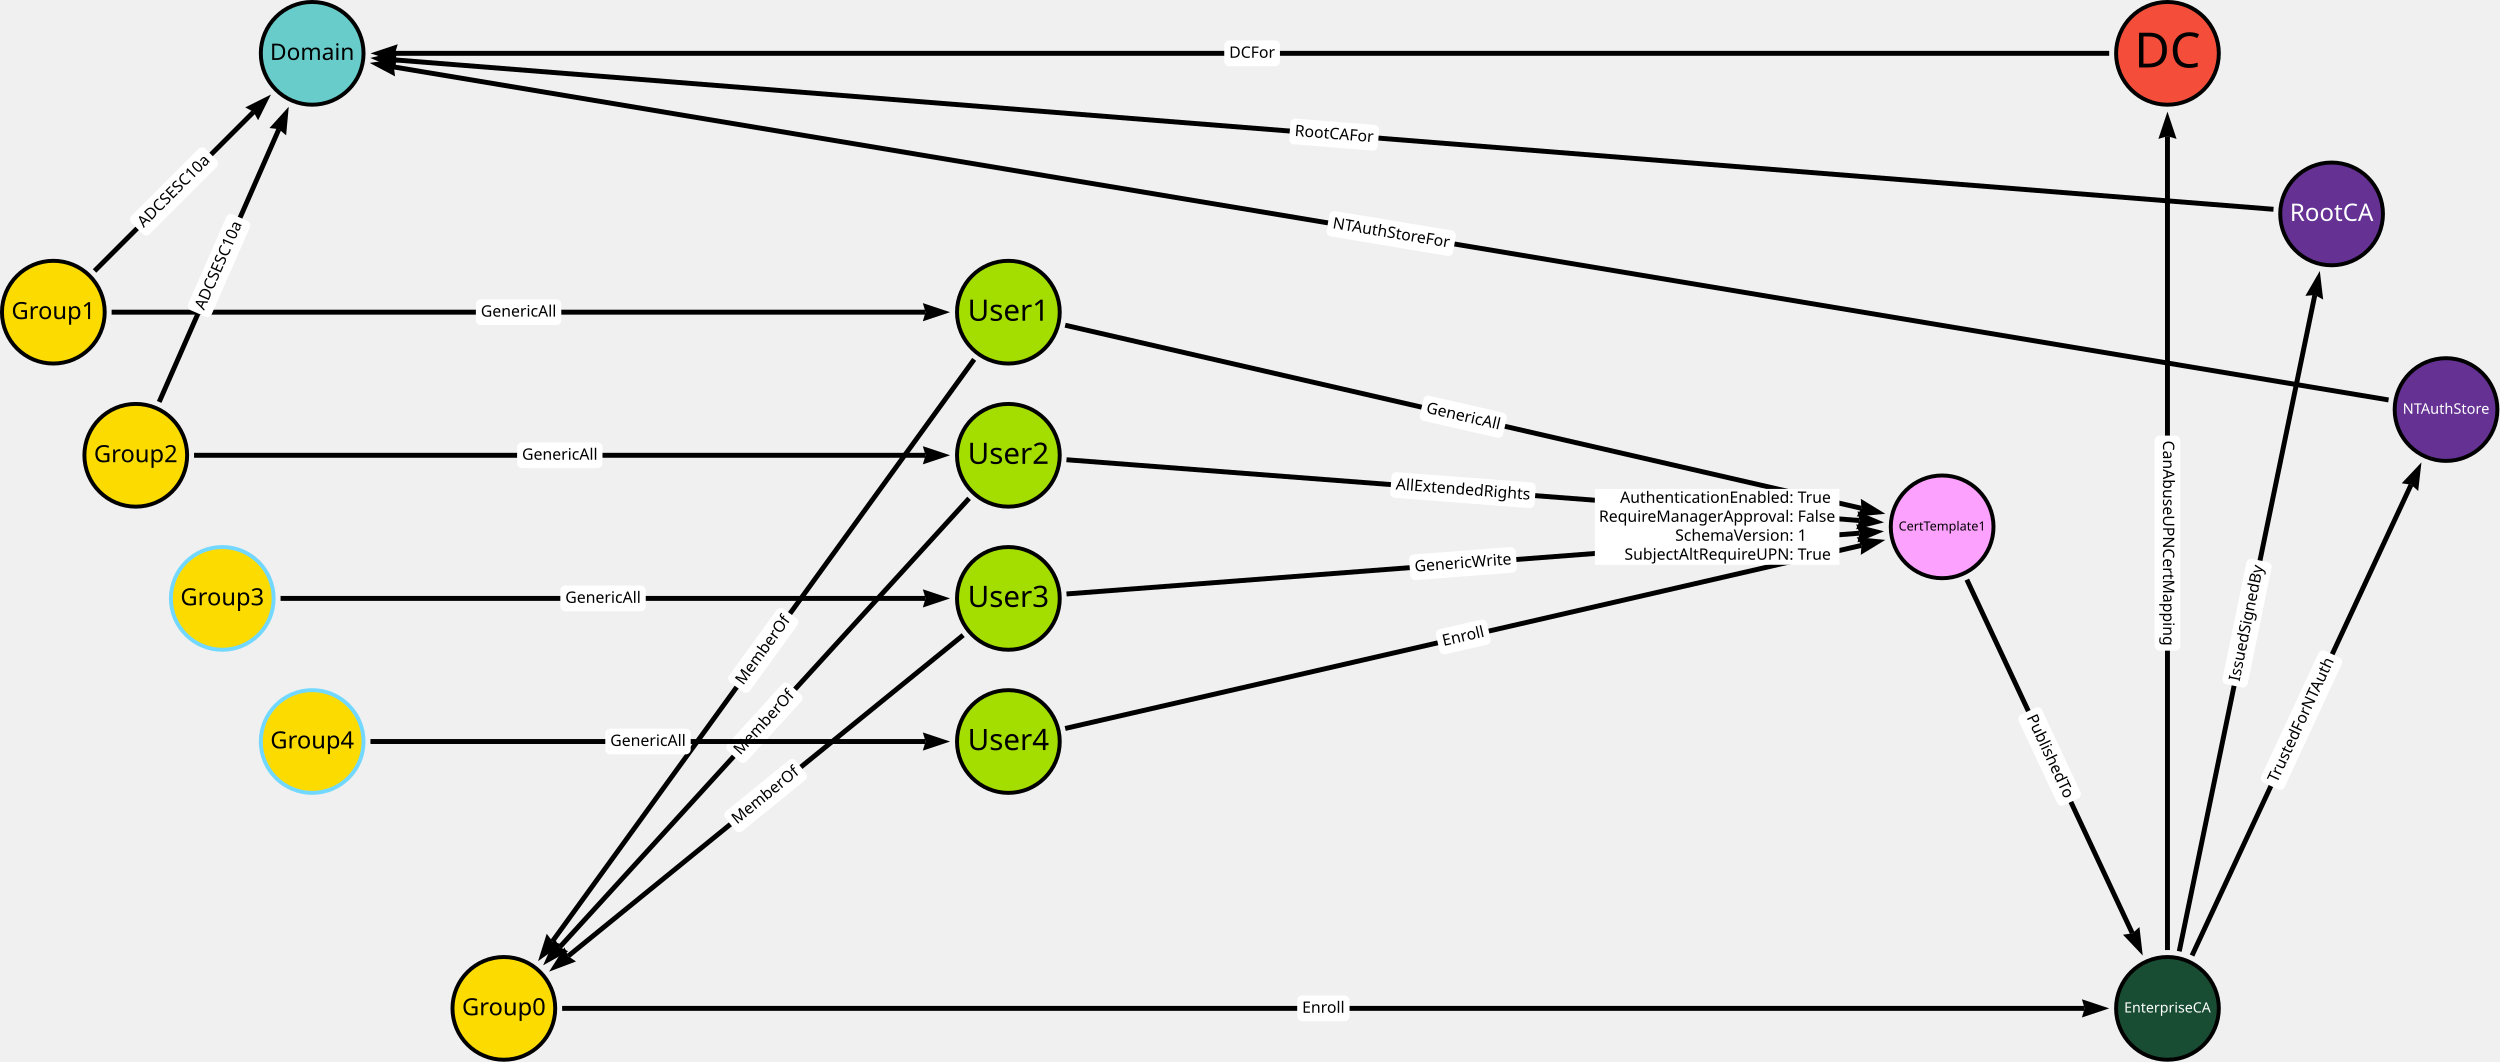
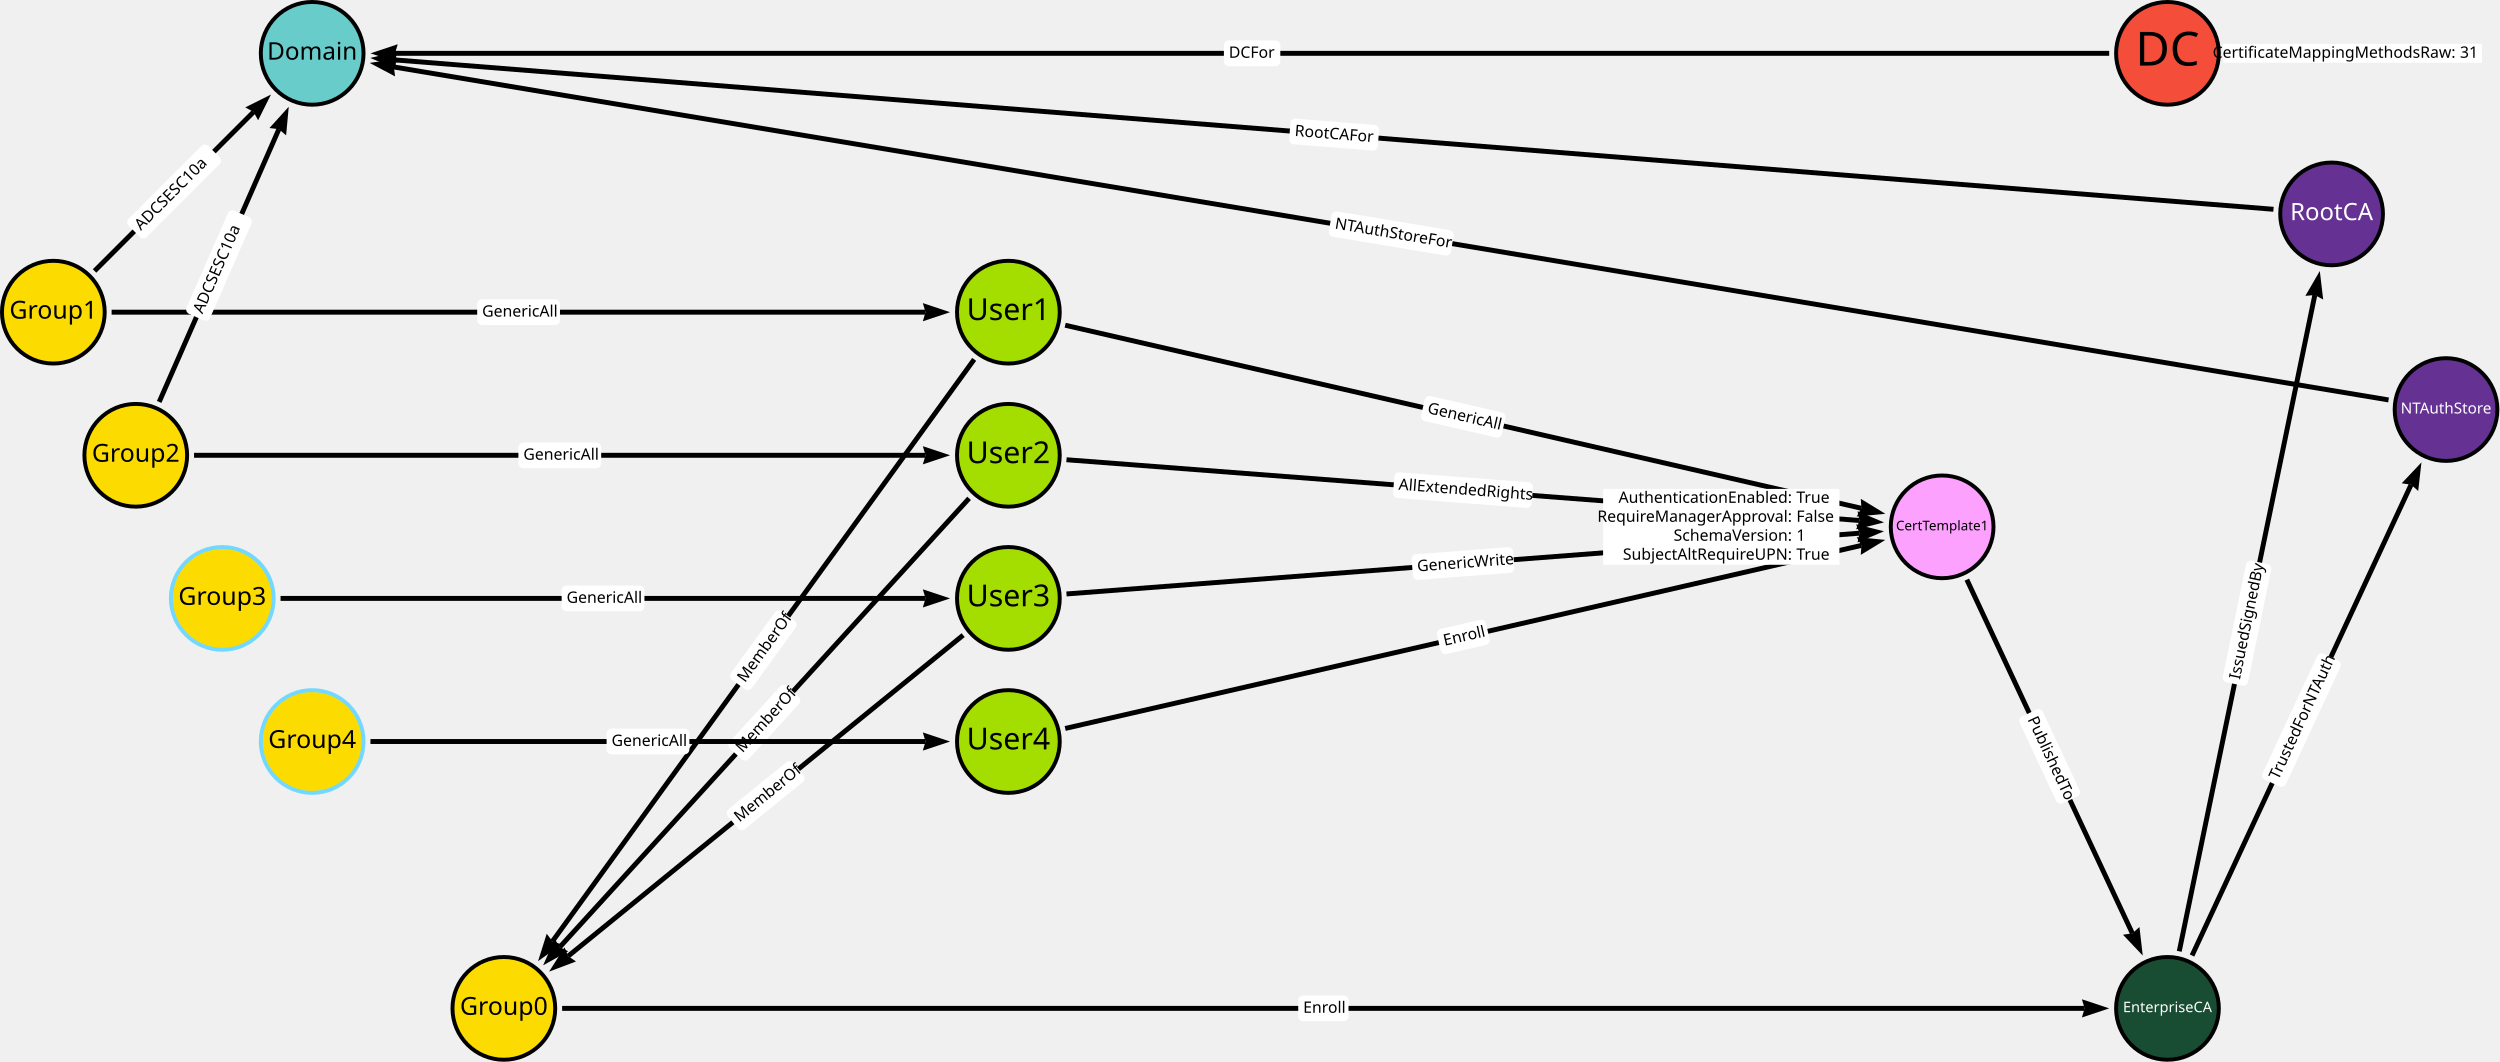
<svg xmlns="http://www.w3.org/2000/svg" width="2531" height="1075" viewBox="0 0 2531 1075">
  <defs>
    <style type="text/css" />
  </defs>
  <g transform="translate(-21 4) scale(1)">
    <g class="relationship">
      <g transform="translate(2381.503 212.5597) rotate(-175.4538)" stroke-width="5" stroke="#000000">
        <path d="M 59 0 L 1967.045 0" />
        <polygon points="-24.862,0 -27.625,9.208 0,0 -27.625,-9.208" fill="#000000" transform="translate(1991.908 0) rotate(0)" stroke="none" />
      </g>
      <g transform="translate(1371.667 132.2652) rotate(4.546165) translate(0 -13)">
        <g transform="translate(0 0)">
-           <g transform="translate(-45.00834 0)" fill="#ffffff" stroke="#000000" stroke-width="0">
-             <rect x="0" y="0" width="90.017" height="26" rx="5" ry="5" stroke="none" />
+           <g transform="translate(-45.01172 0)" fill="#ffffff" stroke="#000000" stroke-width="0">
+             <rect x="0" y="0" width="90.023" height="26" rx="5" ry="5" stroke="none" />
            <text xml:space="preserve" x="5" y="17.5" stroke="none" text-anchor="left" font-family="sans-serif" font-size="16" font-weight="normal" fill="#000000">RootCAFor</text>
          </g>
        </g>
      </g>
    </g>
    <g class="relationship">
      <g transform="translate(2215.339 1016.879) rotate(-78.32755)" stroke-width="5" stroke="#000000">
        <path d="M 59 0 L 737.442 0" />
        <polygon points="-24.862,0 -27.625,9.208 0,0 -27.625,-9.208" fill="#000000" transform="translate(762.3037 0) rotate(0)" stroke="none" />
      </g>
      <g transform="translate(2295.906 626.8934) rotate(-78.32755) translate(0 -13)">
        <g transform="translate(0 0)">
-           <g transform="translate(-64.76667 0)" fill="#ffffff" stroke="#000000" stroke-width="0">
-             <rect x="0" y="0" width="129.533" height="26" rx="5" ry="5" stroke="none" />
+           <g transform="translate(-62.81641 0)" fill="#ffffff" stroke="#000000" stroke-width="0">
+             <rect x="0" y="0" width="125.633" height="26" rx="5" ry="5" stroke="none" />
            <text xml:space="preserve" x="5" y="17.5" stroke="none" text-anchor="left" font-family="sans-serif" font-size="16" font-weight="normal" fill="#000000">IssuedSignedBy</text>
          </g>
        </g>
      </g>
    </g>
    <g class="relationship">
      <g transform="translate(2497.366 410.6273) rotate(-170.5229)" stroke-width="5" stroke="#000000">
        <path d="M 59 0 L 2106.35 0" />
        <polygon points="-24.862,0 -27.625,9.208 0,0 -27.625,-9.208" fill="#000000" transform="translate(2131.212 0) rotate(0)" stroke="none" />
      </g>
      <g transform="translate(1429.468 232.3605) rotate(9.477136) translate(0 -13)">
        <g transform="translate(0 0)">
-           <g transform="translate(-64.925 0)" fill="#ffffff" stroke="#000000" stroke-width="0">
-             <rect x="0" y="0" width="129.85" height="26" rx="5" ry="5" stroke="none" />
+           <g transform="translate(-62.64844 0)" fill="#ffffff" stroke="#000000" stroke-width="0">
+             <rect x="0" y="0" width="125.297" height="26" rx="5" ry="5" stroke="none" />
            <text xml:space="preserve" x="5" y="17.5" stroke="none" text-anchor="left" font-family="sans-serif" font-size="16" font-weight="normal" fill="#000000">NTAuthStoreFor</text>
          </g>
        </g>
      </g>
    </g>
    <g class="relationship">
      <g transform="translate(2215.339 1016.879) rotate(-65.05224)" stroke-width="5" stroke="#000000">
        <path d="M 59 0 L 584.779 0" />
        <polygon points="-24.862,0 -27.625,9.208 0,0 -27.625,-9.208" fill="#000000" transform="translate(609.6408 0) rotate(0)" stroke="none" />
      </g>
      <g transform="translate(2351.11 725.0243) rotate(-65.05224) translate(0 -13)">
        <g transform="translate(0 0)">
-           <g transform="translate(-73.59167 0)" fill="#ffffff" stroke="#000000" stroke-width="0">
-             <rect x="0" y="0" width="147.183" height="26" rx="5" ry="5" stroke="none" />
+           <g transform="translate(-70.35156 0)" fill="#ffffff" stroke="#000000" stroke-width="0">
+             <rect x="0" y="0" width="140.703" height="26" rx="5" ry="5" stroke="none" />
            <text xml:space="preserve" x="5" y="17.5" stroke="none" text-anchor="left" font-family="sans-serif" font-size="16" font-weight="normal" fill="#000000">TrustedForNTAuth</text>
-           </g>
-         </g>
-       </g>
-     </g>
-     <g class="relationship">
-       <g transform="translate(2215.339 1016.879) rotate(-90)" stroke-width="5" stroke="#000000">
-         <path d="M 59 0 L 883.017 0" />
-         <polygon points="-24.862,0 -27.625,9.208 0,0 -27.625,-9.208" fill="#000000" transform="translate(907.879 0) rotate(0)" stroke="none" />
-       </g>
-       <g transform="translate(2215.339 545.8706) rotate(90) translate(0 -13)">
-         <g transform="translate(0 0)">
-           <g transform="translate(-108.8417 0)" fill="#ffffff" stroke="#000000" stroke-width="0">
-             <rect x="0" y="0" width="217.683" height="26" rx="5" ry="5" stroke="none" />
-             <text xml:space="preserve" x="5" y="17.5" stroke="none" text-anchor="left" font-family="sans-serif" font-size="16" font-weight="normal" fill="#000000">CanAbuseUPNCertMapping</text>
          </g>
        </g>
      </g>
    </g>
    <g class="relationship">
      <g transform="translate(2215.339 50) rotate(180)" stroke-width="5" stroke="#000000">
        <path d="M 59 0 L 1794.43 0" />
        <polygon points="-24.862,0 -27.625,9.208 0,0 -27.625,-9.208" fill="#000000" transform="translate(1819.292 0) rotate(0)" stroke="none" />
      </g>
      <g transform="translate(1288.624 50) rotate(360) translate(0 -13)">
        <g transform="translate(0 0)">
-           <g transform="translate(-28.19167 0)" fill="#ffffff" stroke="#000000" stroke-width="0">
-             <rect x="0" y="0" width="56.383" height="26" rx="5" ry="5" stroke="none" />
+           <g transform="translate(-28.55469 0)" fill="#ffffff" stroke="#000000" stroke-width="0">
+             <rect x="0" y="0" width="57.109" height="26" rx="5" ry="5" stroke="none" />
            <text xml:space="preserve" x="5" y="17.5" stroke="none" text-anchor="left" font-family="sans-serif" font-size="16" font-weight="normal" fill="#000000">DCFor</text>
          </g>
        </g>
      </g>
    </g>
    <g class="relationship">
      <g transform="translate(531.0993 1016.879) rotate(0)" stroke-width="5" stroke="#000000">
        <path d="M 59 0 L 1600.378 0" />
        <polygon points="-24.862,0 -27.625,9.208 0,0 -27.625,-9.208" fill="#000000" transform="translate(1625.24 0) rotate(0)" stroke="none" />
      </g>
      <g transform="translate(1360.788 1016.879) rotate(0) translate(0 -13)">
        <g transform="translate(0 0)">
-           <g transform="translate(-26.50833 0)" fill="#ffffff" stroke="#000000" stroke-width="0">
-             <rect x="0" y="0" width="53.017" height="26" rx="5" ry="5" stroke="none" />
+           <g transform="translate(-25.45312 0)" fill="#ffffff" stroke="#000000" stroke-width="0">
+             <rect x="0" y="0" width="50.906" height="26" rx="5" ry="5" stroke="none" />
            <text xml:space="preserve" x="5" y="17.5" stroke="none" text-anchor="left" font-family="sans-serif" font-size="16" font-weight="normal" fill="#000000">Enroll</text>
          </g>
        </g>
      </g>
    </g>
    <g class="relationship">
      <g transform="translate(1987.217 529.3783) rotate(64.92312)" stroke-width="5" stroke="#000000">
        <path d="M 59 0 L 454.373 0" />
        <polygon points="-24.862,0 -27.625,9.208 0,0 -27.625,-9.208" fill="#000000" transform="translate(479.2348 0) rotate(0)" stroke="none" />
      </g>
      <g transform="translate(2096.009 761.8693) rotate(64.92312) translate(0 -13)">
        <g transform="translate(0 0)">
-           <g transform="translate(-50.76667 0)" fill="#ffffff" stroke="#000000" stroke-width="0">
-             <rect x="0" y="0" width="101.533" height="26" rx="5" ry="5" stroke="none" />
+           <g transform="translate(-48.58594 0)" fill="#ffffff" stroke="#000000" stroke-width="0">
+             <rect x="0" y="0" width="97.172" height="26" rx="5" ry="5" stroke="none" />
            <text xml:space="preserve" x="5" y="17.5" stroke="none" text-anchor="left" font-family="sans-serif" font-size="16" font-weight="normal" fill="#000000">PublishedTo</text>
          </g>
        </g>
      </g>
    </g>
    <g class="relationship">
      <g transform="translate(1041.879 312.0475) rotate(12.94718)" stroke-width="5" stroke="#000000">
        <path d="M 59 0 L 886.136 0" />
        <polygon points="-24.862,0 -27.625,9.208 0,0 -27.625,-9.208" fill="#000000" transform="translate(910.9984 0) rotate(0)" stroke="none" />
      </g>
      <g transform="translate(1502.433 417.9277) rotate(12.94718) translate(0 -13)">
        <g transform="translate(0 0)">
-           <g transform="translate(-43.23333 0)" fill="#ffffff" stroke="#000000" stroke-width="0">
-             <rect x="0" y="0" width="86.467" height="26" rx="5" ry="5" stroke="none" />
+           <g transform="translate(-41.90234 0)" fill="#ffffff" stroke="#000000" stroke-width="0">
+             <rect x="0" y="0" width="83.805" height="26" rx="5" ry="5" stroke="none" />
            <text xml:space="preserve" x="5" y="17.5" stroke="none" text-anchor="left" font-family="sans-serif" font-size="16" font-weight="normal" fill="#000000">GenericAll</text>
          </g>
        </g>
      </g>
    </g>
    <g class="relationship">
      <g transform="translate(1041.879 312.0475) rotate(125.9302)" stroke-width="5" stroke="#000000">
        <path d="M 59 0 L 786.588 0" />
        <polygon points="-24.862,0 -27.625,9.208 0,0 -27.625,-9.208" fill="#000000" transform="translate(811.4501 0) rotate(0)" stroke="none" />
      </g>
      <g transform="translate(793.7837 654.3974) rotate(305.9302) translate(0 -13)">
        <g transform="translate(0 0)">
-           <g transform="translate(-45.975 0)" fill="#ffffff" stroke="#000000" stroke-width="0">
-             <rect x="0" y="0" width="91.95" height="26" rx="5" ry="5" stroke="none" />
+           <g transform="translate(-42.78516 0)" fill="#ffffff" stroke="#000000" stroke-width="0">
+             <rect x="0" y="0" width="85.57" height="26" rx="5" ry="5" stroke="none" />
            <text xml:space="preserve" x="5" y="17.5" stroke="none" text-anchor="left" font-family="sans-serif" font-size="16" font-weight="normal" fill="#000000">MemberOf</text>
          </g>
        </g>
      </g>
    </g>
    <g class="relationship">
      <g transform="translate(1041.879 456.9347) rotate(4.382152)" stroke-width="5" stroke="#000000">
        <path d="M 59 0 L 864.248 0" />
        <polygon points="-24.862,0 -27.625,9.208 0,0 -27.625,-9.208" fill="#000000" transform="translate(889.1098 0) rotate(0)" stroke="none" />
      </g>
      <g transform="translate(1502.153 492.2066) rotate(4.382152) translate(0 -13)">
        <g transform="translate(0 0)">
-           <g transform="translate(-73.23333 0)" fill="#ffffff" stroke="#000000" stroke-width="0">
-             <rect x="0" y="0" width="146.467" height="26" rx="5" ry="5" stroke="none" />
+           <g transform="translate(-70.37109 0)" fill="#ffffff" stroke="#000000" stroke-width="0">
+             <rect x="0" y="0" width="140.742" height="26" rx="5" ry="5" stroke="none" />
            <text xml:space="preserve" x="5" y="17.5" stroke="none" text-anchor="left" font-family="sans-serif" font-size="16" font-weight="normal" fill="#000000">AllExtendedRights</text>
          </g>
        </g>
      </g>
    </g>
    <g class="relationship">
      <g transform="translate(1041.879 456.9347) rotate(132.371)" stroke-width="5" stroke="#000000">
        <path d="M 59 0 L 674.052 0" />
        <polygon points="-24.862,0 -27.625,9.208 0,0 -27.625,-9.208" fill="#000000" transform="translate(698.914 0) rotate(0)" stroke="none" />
      </g>
      <g transform="translate(794.8668 727.7228) rotate(312.371) translate(0 -13)">
        <g transform="translate(0 0)">
-           <g transform="translate(-45.975 0)" fill="#ffffff" stroke="#000000" stroke-width="0">
-             <rect x="0" y="0" width="91.95" height="26" rx="5" ry="5" stroke="none" />
+           <g transform="translate(-42.78516 0)" fill="#ffffff" stroke="#000000" stroke-width="0">
+             <rect x="0" y="0" width="85.57" height="26" rx="5" ry="5" stroke="none" />
            <text xml:space="preserve" x="5" y="17.5" stroke="none" text-anchor="left" font-family="sans-serif" font-size="16" font-weight="normal" fill="#000000">MemberOf</text>
          </g>
        </g>
      </g>
    </g>
    <g class="relationship">
      <g transform="translate(1041.879 601.8218) rotate(-4.382152)" stroke-width="5" stroke="#000000">
        <path d="M 59 0 L 864.248 0" />
        <polygon points="-24.862,0 -27.625,9.208 0,0 -27.625,-9.208" fill="#000000" transform="translate(889.1098 0) rotate(0)" stroke="none" />
      </g>
      <g transform="translate(1502.153 566.5499) rotate(-4.382152) translate(0 -13)">
        <g transform="translate(0 0)">
-           <g transform="translate(-54.11666 0)" fill="#ffffff" stroke="#000000" stroke-width="0">
-             <rect x="0" y="0" width="108.233" height="26" rx="5" ry="5" stroke="none" />
+           <g transform="translate(-51.53125 0)" fill="#ffffff" stroke="#000000" stroke-width="0">
+             <rect x="0" y="0" width="103.062" height="26" rx="5" ry="5" stroke="none" />
            <text xml:space="preserve" x="5" y="17.5" stroke="none" text-anchor="left" font-family="sans-serif" font-size="16" font-weight="normal" fill="#000000">GenericWrite</text>
          </g>
        </g>
      </g>
    </g>
    <g class="relationship">
      <g transform="translate(1041.879 601.8218) rotate(140.9029)" stroke-width="5" stroke="#000000">
        <path d="M 59 0 L 574.293 0" />
        <polygon points="-24.862,0 -27.625,9.208 0,0 -27.625,-9.208" fill="#000000" transform="translate(599.1553 0) rotate(0)" stroke="none" />
      </g>
      <g transform="translate(796.1366 801.5109) rotate(320.9029) translate(0 -13)">
        <g transform="translate(0 0)">
-           <g transform="translate(-45.975 0)" fill="#ffffff" stroke="#000000" stroke-width="0">
-             <rect x="0" y="0" width="91.95" height="26" rx="5" ry="5" stroke="none" />
+           <g transform="translate(-42.78516 0)" fill="#ffffff" stroke="#000000" stroke-width="0">
+             <rect x="0" y="0" width="85.57" height="26" rx="5" ry="5" stroke="none" />
            <text xml:space="preserve" x="5" y="17.5" stroke="none" text-anchor="left" font-family="sans-serif" font-size="16" font-weight="normal" fill="#000000">MemberOf</text>
          </g>
        </g>
      </g>
    </g>
    <g class="relationship">
      <g transform="translate(1041.879 746.709) rotate(-12.94718)" stroke-width="5" stroke="#000000">
        <path d="M 59 0 L 886.136 0" />
        <polygon points="-24.862,0 -27.625,9.208 0,0 -27.625,-9.208" fill="#000000" transform="translate(910.9984 0) rotate(0)" stroke="none" />
      </g>
      <g transform="translate(1502.433 640.8289) rotate(-12.94718) translate(0 -13)">
        <g transform="translate(0 0)">
-           <g transform="translate(-26.50833 0)" fill="#ffffff" stroke="#000000" stroke-width="0">
-             <rect x="0" y="0" width="53.017" height="26" rx="5" ry="5" stroke="none" />
+           <g transform="translate(-25.45312 0)" fill="#ffffff" stroke="#000000" stroke-width="0">
+             <rect x="0" y="0" width="50.906" height="26" rx="5" ry="5" stroke="none" />
            <text xml:space="preserve" x="5" y="17.5" stroke="none" text-anchor="left" font-family="sans-serif" font-size="16" font-weight="normal" fill="#000000">Enroll</text>
          </g>
        </g>
      </g>
    </g>
    <g class="relationship">
      <g transform="translate(75 312.0475) rotate(0)" stroke-width="5" stroke="#000000">
        <path d="M 59 0 L 883.017 0" />
        <polygon points="-24.862,0 -27.625,9.208 0,0 -27.625,-9.208" fill="#000000" transform="translate(907.879 0) rotate(0)" stroke="none" />
      </g>
      <g transform="translate(546.0084 312.0475) rotate(0) translate(0 -13)">
        <g transform="translate(0 0)">
-           <g transform="translate(-43.23333 0)" fill="#ffffff" stroke="#000000" stroke-width="0">
-             <rect x="0" y="0" width="86.467" height="26" rx="5" ry="5" stroke="none" />
+           <g transform="translate(-41.90234 0)" fill="#ffffff" stroke="#000000" stroke-width="0">
+             <rect x="0" y="0" width="83.805" height="26" rx="5" ry="5" stroke="none" />
            <text xml:space="preserve" x="5" y="17.5" stroke="none" text-anchor="left" font-family="sans-serif" font-size="16" font-weight="normal" fill="#000000">GenericAll</text>
          </g>
        </g>
      </g>
    </g>
    <g class="relationship">
      <g transform="translate(75 312.0475) rotate(-45)" stroke-width="5" stroke="#000000">
        <path d="M 59 0 L 286.729 0" />
        <polygon points="-24.862,0 -27.625,9.208 0,0 -27.625,-9.208" fill="#000000" transform="translate(311.5911 0) rotate(0)" stroke="none" />
      </g>
      <g transform="translate(197.2336 189.8138) rotate(-45) translate(0 -13)">
        <g transform="translate(0 0)">
-           <g transform="translate(-52.94167 0)" fill="#ffffff" stroke="#000000" stroke-width="0">
-             <rect x="0" y="0" width="105.883" height="26" rx="5" ry="5" stroke="none" />
+           <g transform="translate(-57.02344 0)" fill="#ffffff" stroke="#000000" stroke-width="0">
+             <rect x="0" y="0" width="114.047" height="26" rx="5" ry="5" stroke="none" />
            <text xml:space="preserve" x="5" y="17.5" stroke="none" text-anchor="left" font-family="sans-serif" font-size="16" font-weight="normal" fill="#000000">ADCSESC10a</text>
          </g>
        </g>
      </g>
    </g>
    <g class="relationship">
      <g transform="translate(158.4511 456.9347) rotate(0)" stroke-width="5" stroke="#000000">
        <path d="M 59 0 L 799.566 0" />
        <polygon points="-24.862,0 -27.625,9.208 0,0 -27.625,-9.208" fill="#000000" transform="translate(824.4279 0) rotate(0)" stroke="none" />
      </g>
      <g transform="translate(587.734 456.9347) rotate(0) translate(0 -13)">
        <g transform="translate(0 0)">
-           <g transform="translate(-43.23333 0)" fill="#ffffff" stroke="#000000" stroke-width="0">
-             <rect x="0" y="0" width="86.467" height="26" rx="5" ry="5" stroke="none" />
+           <g transform="translate(-41.90234 0)" fill="#ffffff" stroke="#000000" stroke-width="0">
+             <rect x="0" y="0" width="83.805" height="26" rx="5" ry="5" stroke="none" />
            <text xml:space="preserve" x="5" y="17.5" stroke="none" text-anchor="left" font-family="sans-serif" font-size="16" font-weight="normal" fill="#000000">GenericAll</text>
          </g>
        </g>
      </g>
    </g>
    <g class="relationship">
      <g transform="translate(158.4511 456.9347) rotate(-66.30419)" stroke-width="5" stroke="#000000">
        <path d="M 59 0 L 360.539 0" />
        <polygon points="-24.862,0 -27.625,9.208 0,0 -27.625,-9.208" fill="#000000" transform="translate(385.4013 0) rotate(0)" stroke="none" />
      </g>
      <g transform="translate(242.7535 264.8504) rotate(-66.30419) translate(0 -13)">
        <g transform="translate(0 0)">
-           <g transform="translate(-52.94167 0)" fill="#ffffff" stroke="#000000" stroke-width="0">
-             <rect x="0" y="0" width="105.883" height="26" rx="5" ry="5" stroke="none" />
+           <g transform="translate(-57.02344 0)" fill="#ffffff" stroke="#000000" stroke-width="0">
+             <rect x="0" y="0" width="114.047" height="26" rx="5" ry="5" stroke="none" />
            <text xml:space="preserve" x="5" y="17.5" stroke="none" text-anchor="left" font-family="sans-serif" font-size="16" font-weight="normal" fill="#000000">ADCSESC10a</text>
          </g>
        </g>
      </g>
    </g>
    <g class="relationship">
      <g transform="translate(246.032 601.8218) rotate(0)" stroke-width="5" stroke="#000000">
        <path d="M 59 0 L 711.985 0" />
        <polygon points="-24.862,0 -27.625,9.208 0,0 -27.625,-9.208" fill="#000000" transform="translate(736.847 0) rotate(0)" stroke="none" />
      </g>
      <g transform="translate(631.5244 601.8218) rotate(0) translate(0 -13)">
        <g transform="translate(0 0)">
-           <g transform="translate(-43.23333 0)" fill="#ffffff" stroke="#000000" stroke-width="0">
-             <rect x="0" y="0" width="86.467" height="26" rx="5" ry="5" stroke="none" />
+           <g transform="translate(-41.90234 0)" fill="#ffffff" stroke="#000000" stroke-width="0">
+             <rect x="0" y="0" width="83.805" height="26" rx="5" ry="5" stroke="none" />
            <text xml:space="preserve" x="5" y="17.5" stroke="none" text-anchor="left" font-family="sans-serif" font-size="16" font-weight="normal" fill="#000000">GenericAll</text>
          </g>
        </g>
      </g>
    </g>
    <g class="relationship">
      <g transform="translate(337.0475 746.709) rotate(0)" stroke-width="5" stroke="#000000">
        <path d="M 59 0 L 620.969 0" />
        <polygon points="-24.862,0 -27.625,9.208 0,0 -27.625,-9.208" fill="#000000" transform="translate(645.8315 0) rotate(0)" stroke="none" />
      </g>
      <g transform="translate(677.0322 746.709) rotate(0) translate(0 -13)">
        <g transform="translate(0 0)">
-           <g transform="translate(-43.23333 0)" fill="#ffffff" stroke="#000000" stroke-width="0">
-             <rect x="0" y="0" width="86.467" height="26" rx="5" ry="5" stroke="none" />
+           <g transform="translate(-41.90234 0)" fill="#ffffff" stroke="#000000" stroke-width="0">
+             <rect x="0" y="0" width="83.805" height="26" rx="5" ry="5" stroke="none" />
            <text xml:space="preserve" x="5" y="17.5" stroke="none" text-anchor="left" font-family="sans-serif" font-size="16" font-weight="normal" fill="#000000">GenericAll</text>
          </g>
        </g>
      </g>
    </g>
    <g class="node">
      <g fill="#68ccca" stroke="#000000" stroke-width="4">
        <circle cx="337.047" cy="50" r="52" />
      </g>
      <g transform="translate(337.0475 50)">
-         <g transform="scale(0.460938) translate(0 0)">
-           <g transform="translate(0 0)">
-             <g font-family="sans-serif" font-size="50" font-weight="normal" fill="#000000" text-anchor="middle">
-               <text xml:space="preserve" x="0" y="14.5" stroke="none">Domain</text>
+         <g transform="scale(0.492188) translate(0 0)">
+           <g transform="translate(0 0)">
+             <g font-family="sans-serif" font-size="50" font-weight="normal" fill="#000000" text-anchor="middle">
+               <text xml:space="preserve" x="0" y="13" stroke="none">Domain</text>
            </g>
          </g>
        </g>
      </g>
    </g>
    <g class="node">
      <g fill="#653294" stroke="#000000" stroke-width="4">
        <circle cx="2497.366" cy="410.627" r="52" />
      </g>
      <g transform="translate(2497.366 410.6273)">
-         <g transform="scale(0.2949226) translate(0 0)">
+         <g transform="scale(0.3085944) translate(0 0)">
          <g transform="translate(0 0)">
            <g font-family="sans-serif" font-size="50" font-weight="normal" fill="#ffffff" text-anchor="middle">
-               <text xml:space="preserve" x="0" y="14.5" stroke="none">NTAuthStore</text>
+               <text xml:space="preserve" x="0" y="13" stroke="none">NTAuthStore</text>
            </g>
          </g>
        </g>
      </g>
    </g>
    <g class="node">
      <g fill="#653294" stroke="#000000" stroke-width="4">
        <circle cx="2381.503" cy="212.56" r="52" />
      </g>
      <g transform="translate(2381.503 212.5597)">
-         <g transform="scale(0.4882818) translate(0 0)">
+         <g transform="scale(0.4843755) translate(0 0)">
          <g transform="translate(0 0)">
            <g font-family="sans-serif" font-size="50" font-weight="normal" fill="#ffffff" text-anchor="middle">
-               <text xml:space="preserve" x="0" y="14.5" stroke="none">RootCA</text>
+               <text xml:space="preserve" x="0" y="13" stroke="none">RootCA</text>
            </g>
          </g>
        </g>
      </g>
    </g>
    <g class="node">
      <g fill="#194d33" stroke="#000000" stroke-width="4">
        <circle cx="2215.339" cy="1016.879" r="52" />
      </g>
      <g transform="translate(2215.339 1016.879)">
-         <g transform="scale(0.2871101) translate(0 0)">
+         <g transform="scale(0.2949226) translate(0 0)">
          <g transform="translate(0 0)">
            <g font-family="sans-serif" font-size="50" font-weight="normal" fill="#ffffff" text-anchor="middle">
-               <text xml:space="preserve" x="0" y="14.5" stroke="none">EnterpriseCA</text>
+               <text xml:space="preserve" x="0" y="13" stroke="none">EnterpriseCA</text>
            </g>
          </g>
        </g>
      </g>
    </g>
    <g class="node">
      <g fill="#f44e3b" stroke="#000000" stroke-width="4">
        <circle cx="2215.339" cy="50" r="52" />
      </g>
      <g transform="translate(2215.339 50)">
-         <g transform="scale(0.984375) translate(0 0)">
-           <g transform="translate(0 0)">
-             <g font-family="sans-serif" font-size="50" font-weight="normal" fill="#000000" text-anchor="middle">
-               <text xml:space="preserve" x="0" y="14.5" stroke="none">DC</text>
+         <g transform="scale(0.953125) translate(0 0)">
+           <g transform="translate(0 0)">
+             <g font-family="sans-serif" font-size="50" font-weight="normal" fill="#000000" text-anchor="middle">
+               <text xml:space="preserve" x="0" y="13" stroke="none">DC</text>
+             </g>
+           </g>
+         </g>
+         <g transform="translate(56 -9.6)">
+           <g transform="translate(0 0)">
+             <g transform="translate(0 0)" fill="white">
+               <rect x="0" y="0" width="262.352" height="19.2" rx="0" ry="0" stroke="none" />
+               <g font-family="sans-serif" font-size="16" font-weight="normal" fill="#000000" text-anchor="end">
+                 <text xml:space="preserve" x="235.664" y="14.1" stroke="none">CertificateMappingMethodsRaw:</text>
+                 <text xml:space="preserve" x="240.109" y="14.1" stroke="none" text-anchor="start">31</text>
+               </g>
            </g>
          </g>
        </g>
      </g>
    </g>
    <g class="node">
      <g fill="#fcdc00" stroke="#000000" stroke-width="4">
        <circle cx="531.099" cy="1016.879" r="52" />
      </g>
      <g transform="translate(531.0993 1016.879)">
-         <g transform="scale(0.4804693) translate(0 0)">
-           <g transform="translate(0 0)">
-             <g font-family="sans-serif" font-size="50" font-weight="normal" fill="#000000" text-anchor="middle">
-               <text xml:space="preserve" x="0" y="14.5" stroke="none">Group0</text>
+         <g transform="scale(0.5039067) translate(0 0)">
+           <g transform="translate(0 0)">
+             <g font-family="sans-serif" font-size="50" font-weight="normal" fill="#000000" text-anchor="middle">
+               <text xml:space="preserve" x="0" y="13" stroke="none">Group0</text>
            </g>
          </g>
        </g>
      </g>
    </g>
    <g class="node">
      <g fill="#fda1ff" stroke="#000000" stroke-width="4">
        <circle cx="1987.217" cy="529.378" r="52" />
      </g>
      <g transform="translate(1987.217 529.3783)">
-         <g transform="scale(0.2558601) translate(0 0)">
-           <g transform="translate(0 0)">
-             <g font-family="sans-serif" font-size="50" font-weight="normal" fill="#000000" text-anchor="middle">
-               <text xml:space="preserve" x="0" y="14.5" stroke="none">CertTemplate1</text>
+         <g transform="scale(0.2714851) translate(0 0)">
+           <g transform="translate(0 0)">
+             <g font-family="sans-serif" font-size="50" font-weight="normal" fill="#000000" text-anchor="middle">
+               <text xml:space="preserve" x="0" y="13" stroke="none">CertTemplate1</text>
            </g>
          </g>
        </g>
        <g transform="translate(-104 -38.4)">
          <g transform="translate(0 0)">
-             <g transform="translate(-247.6 0)" fill="white">
-               <rect x="0" y="0" width="247.6" height="76.8" rx="0" ry="0" stroke="none" />
+             <g transform="translate(-239.2344 0)" fill="white">
+               <rect x="0" y="0" width="239.234" height="76.8" rx="0" ry="0" stroke="none" />
              <g font-family="sans-serif" font-size="16" font-weight="normal" fill="#000000" text-anchor="end">
-                 <text xml:space="preserve" x="201.167" y="14.1" stroke="none">AuthenticationEnabled:</text>
-                 <text xml:space="preserve" x="205.333" y="14.1" stroke="none" text-anchor="start">True</text>
-                 <text xml:space="preserve" x="201.167" y="33.3" stroke="none" text-anchor="end">RequireManagerApproval:</text>
-                 <text xml:space="preserve" x="205.333" y="33.3" stroke="none" text-anchor="start">False</text>
-                 <text xml:space="preserve" x="201.167" y="52.5" stroke="none" text-anchor="end">SchemaVersion:</text>
-                 <text xml:space="preserve" x="205.333" y="52.5" stroke="none" text-anchor="start">1</text>
-                 <text xml:space="preserve" x="201.167" y="71.7" stroke="none" text-anchor="end">SubjectAltRequireUPN:</text>
-                 <text xml:space="preserve" x="205.333" y="71.7" stroke="none" text-anchor="start">True</text>
+                 <text xml:space="preserve" x="191.219" y="14.1" stroke="none">AuthenticationEnabled:</text>
+                 <text xml:space="preserve" x="195.664" y="14.1" stroke="none" text-anchor="start">True</text>
+                 <text xml:space="preserve" x="191.219" y="33.3" stroke="none" text-anchor="end">RequireManagerApproval:</text>
+                 <text xml:space="preserve" x="195.664" y="33.3" stroke="none" text-anchor="start">False</text>
+                 <text xml:space="preserve" x="191.219" y="52.5" stroke="none" text-anchor="end">SchemaVersion:</text>
+                 <text xml:space="preserve" x="195.664" y="52.5" stroke="none" text-anchor="start">1</text>
+                 <text xml:space="preserve" x="191.219" y="71.7" stroke="none" text-anchor="end">SubjectAltRequireUPN:</text>
+                 <text xml:space="preserve" x="195.664" y="71.7" stroke="none" text-anchor="start">True</text>
              </g>
            </g>
          </g>
        </g>
      </g>
    </g>
    <g class="node">
      <g fill="#a4dd00" stroke="#000000" stroke-width="4">
        <circle cx="1041.879" cy="312.047" r="52" />
      </g>
      <g transform="translate(1041.879 312.0475)">
-         <g transform="scale(0.5976567) translate(0 0)">
-           <g transform="translate(0 0)">
-             <g font-family="sans-serif" font-size="50" font-weight="normal" fill="#000000" text-anchor="middle">
-               <text xml:space="preserve" x="0" y="14.5" stroke="none">User1</text>
+         <g transform="scale(0.6132816) translate(0 0)">
+           <g transform="translate(0 0)">
+             <g font-family="sans-serif" font-size="50" font-weight="normal" fill="#000000" text-anchor="middle">
+               <text xml:space="preserve" x="0" y="13" stroke="none">User1</text>
            </g>
          </g>
        </g>
      </g>
    </g>
    <g class="node">
      <g fill="#a4dd00" stroke="#000000" stroke-width="4">
        <circle cx="1041.879" cy="456.935" r="52" />
      </g>
      <g transform="translate(1041.879 456.9347)">
-         <g transform="scale(0.5976567) translate(0 0)">
-           <g transform="translate(0 0)">
-             <g font-family="sans-serif" font-size="50" font-weight="normal" fill="#000000" text-anchor="middle">
-               <text xml:space="preserve" x="0" y="14.5" stroke="none">User2</text>
+         <g transform="scale(0.6132816) translate(0 0)">
+           <g transform="translate(0 0)">
+             <g font-family="sans-serif" font-size="50" font-weight="normal" fill="#000000" text-anchor="middle">
+               <text xml:space="preserve" x="0" y="13" stroke="none">User2</text>
            </g>
          </g>
        </g>
      </g>
    </g>
    <g class="node">
      <g fill="#a4dd00" stroke="#000000" stroke-width="4">
        <circle cx="1041.879" cy="601.822" r="52" />
      </g>
      <g transform="translate(1041.879 601.8218)">
-         <g transform="scale(0.5976567) translate(0 0)">
-           <g transform="translate(0 0)">
-             <g font-family="sans-serif" font-size="50" font-weight="normal" fill="#000000" text-anchor="middle">
-               <text xml:space="preserve" x="0" y="14.5" stroke="none">User3</text>
+         <g transform="scale(0.6132816) translate(0 0)">
+           <g transform="translate(0 0)">
+             <g font-family="sans-serif" font-size="50" font-weight="normal" fill="#000000" text-anchor="middle">
+               <text xml:space="preserve" x="0" y="13" stroke="none">User3</text>
            </g>
          </g>
        </g>
      </g>
    </g>
    <g class="node">
      <g fill="#a4dd00" stroke="#000000" stroke-width="4">
        <circle cx="1041.879" cy="746.709" r="52" />
      </g>
      <g transform="translate(1041.879 746.709)">
-         <g transform="scale(0.5976567) translate(0 0)">
-           <g transform="translate(0 0)">
-             <g font-family="sans-serif" font-size="50" font-weight="normal" fill="#000000" text-anchor="middle">
-               <text xml:space="preserve" x="0" y="14.5" stroke="none">User4</text>
+         <g transform="scale(0.6132816) translate(0 0)">
+           <g transform="translate(0 0)">
+             <g font-family="sans-serif" font-size="50" font-weight="normal" fill="#000000" text-anchor="middle">
+               <text xml:space="preserve" x="0" y="13" stroke="none">User4</text>
            </g>
          </g>
        </g>
      </g>
    </g>
    <g class="node">
      <g fill="#fcdc00" stroke="#000000" stroke-width="4">
        <circle cx="75" cy="312.047" r="52" />
      </g>
      <g transform="translate(75 312.0475)">
-         <g transform="scale(0.4804693) translate(0 0)">
-           <g transform="translate(0 0)">
-             <g font-family="sans-serif" font-size="50" font-weight="normal" fill="#000000" text-anchor="middle">
-               <text xml:space="preserve" x="0" y="14.5" stroke="none">Group1</text>
+         <g transform="scale(0.5039067) translate(0 0)">
+           <g transform="translate(0 0)">
+             <g font-family="sans-serif" font-size="50" font-weight="normal" fill="#000000" text-anchor="middle">
+               <text xml:space="preserve" x="0" y="13" stroke="none">Group1</text>
            </g>
          </g>
        </g>
      </g>
    </g>
    <g class="node">
      <g fill="#fcdc00" stroke="#000000" stroke-width="4">
        <circle cx="158.451" cy="456.935" r="52" />
      </g>
      <g transform="translate(158.4511 456.9347)">
-         <g transform="scale(0.4804693) translate(0 0)">
-           <g transform="translate(0 0)">
-             <g font-family="sans-serif" font-size="50" font-weight="normal" fill="#000000" text-anchor="middle">
-               <text xml:space="preserve" x="0" y="14.5" stroke="none">Group2</text>
+         <g transform="scale(0.5039067) translate(0 0)">
+           <g transform="translate(0 0)">
+             <g font-family="sans-serif" font-size="50" font-weight="normal" fill="#000000" text-anchor="middle">
+               <text xml:space="preserve" x="0" y="13" stroke="none">Group2</text>
            </g>
          </g>
        </g>
      </g>
    </g>
    <g class="node">
      <g fill="#fcdc00" stroke="#73d8ff" stroke-width="4">
        <circle cx="246.032" cy="601.822" r="52" />
      </g>
      <g transform="translate(246.032 601.8218)">
-         <g transform="scale(0.4804693) translate(0 0)">
-           <g transform="translate(0 0)">
-             <g font-family="sans-serif" font-size="50" font-weight="normal" fill="#000000" text-anchor="middle">
-               <text xml:space="preserve" x="0" y="14.5" stroke="none">Group3</text>
+         <g transform="scale(0.5039067) translate(0 0)">
+           <g transform="translate(0 0)">
+             <g font-family="sans-serif" font-size="50" font-weight="normal" fill="#000000" text-anchor="middle">
+               <text xml:space="preserve" x="0" y="13" stroke="none">Group3</text>
            </g>
          </g>
        </g>
      </g>
    </g>
    <g class="node">
      <g fill="#fcdc00" stroke="#73d8ff" stroke-width="4">
        <circle cx="337.047" cy="746.709" r="52" />
      </g>
      <g transform="translate(337.0475 746.709)">
-         <g transform="scale(0.4804693) translate(0 0)">
-           <g transform="translate(0 0)">
-             <g font-family="sans-serif" font-size="50" font-weight="normal" fill="#000000" text-anchor="middle">
-               <text xml:space="preserve" x="0" y="14.5" stroke="none">Group4</text>
+         <g transform="scale(0.5039067) translate(0 0)">
+           <g transform="translate(0 0)">
+             <g font-family="sans-serif" font-size="50" font-weight="normal" fill="#000000" text-anchor="middle">
+               <text xml:space="preserve" x="0" y="13" stroke="none">Group4</text>
            </g>
          </g>
        </g>
      </g>
    </g>
  </g>
</svg>
